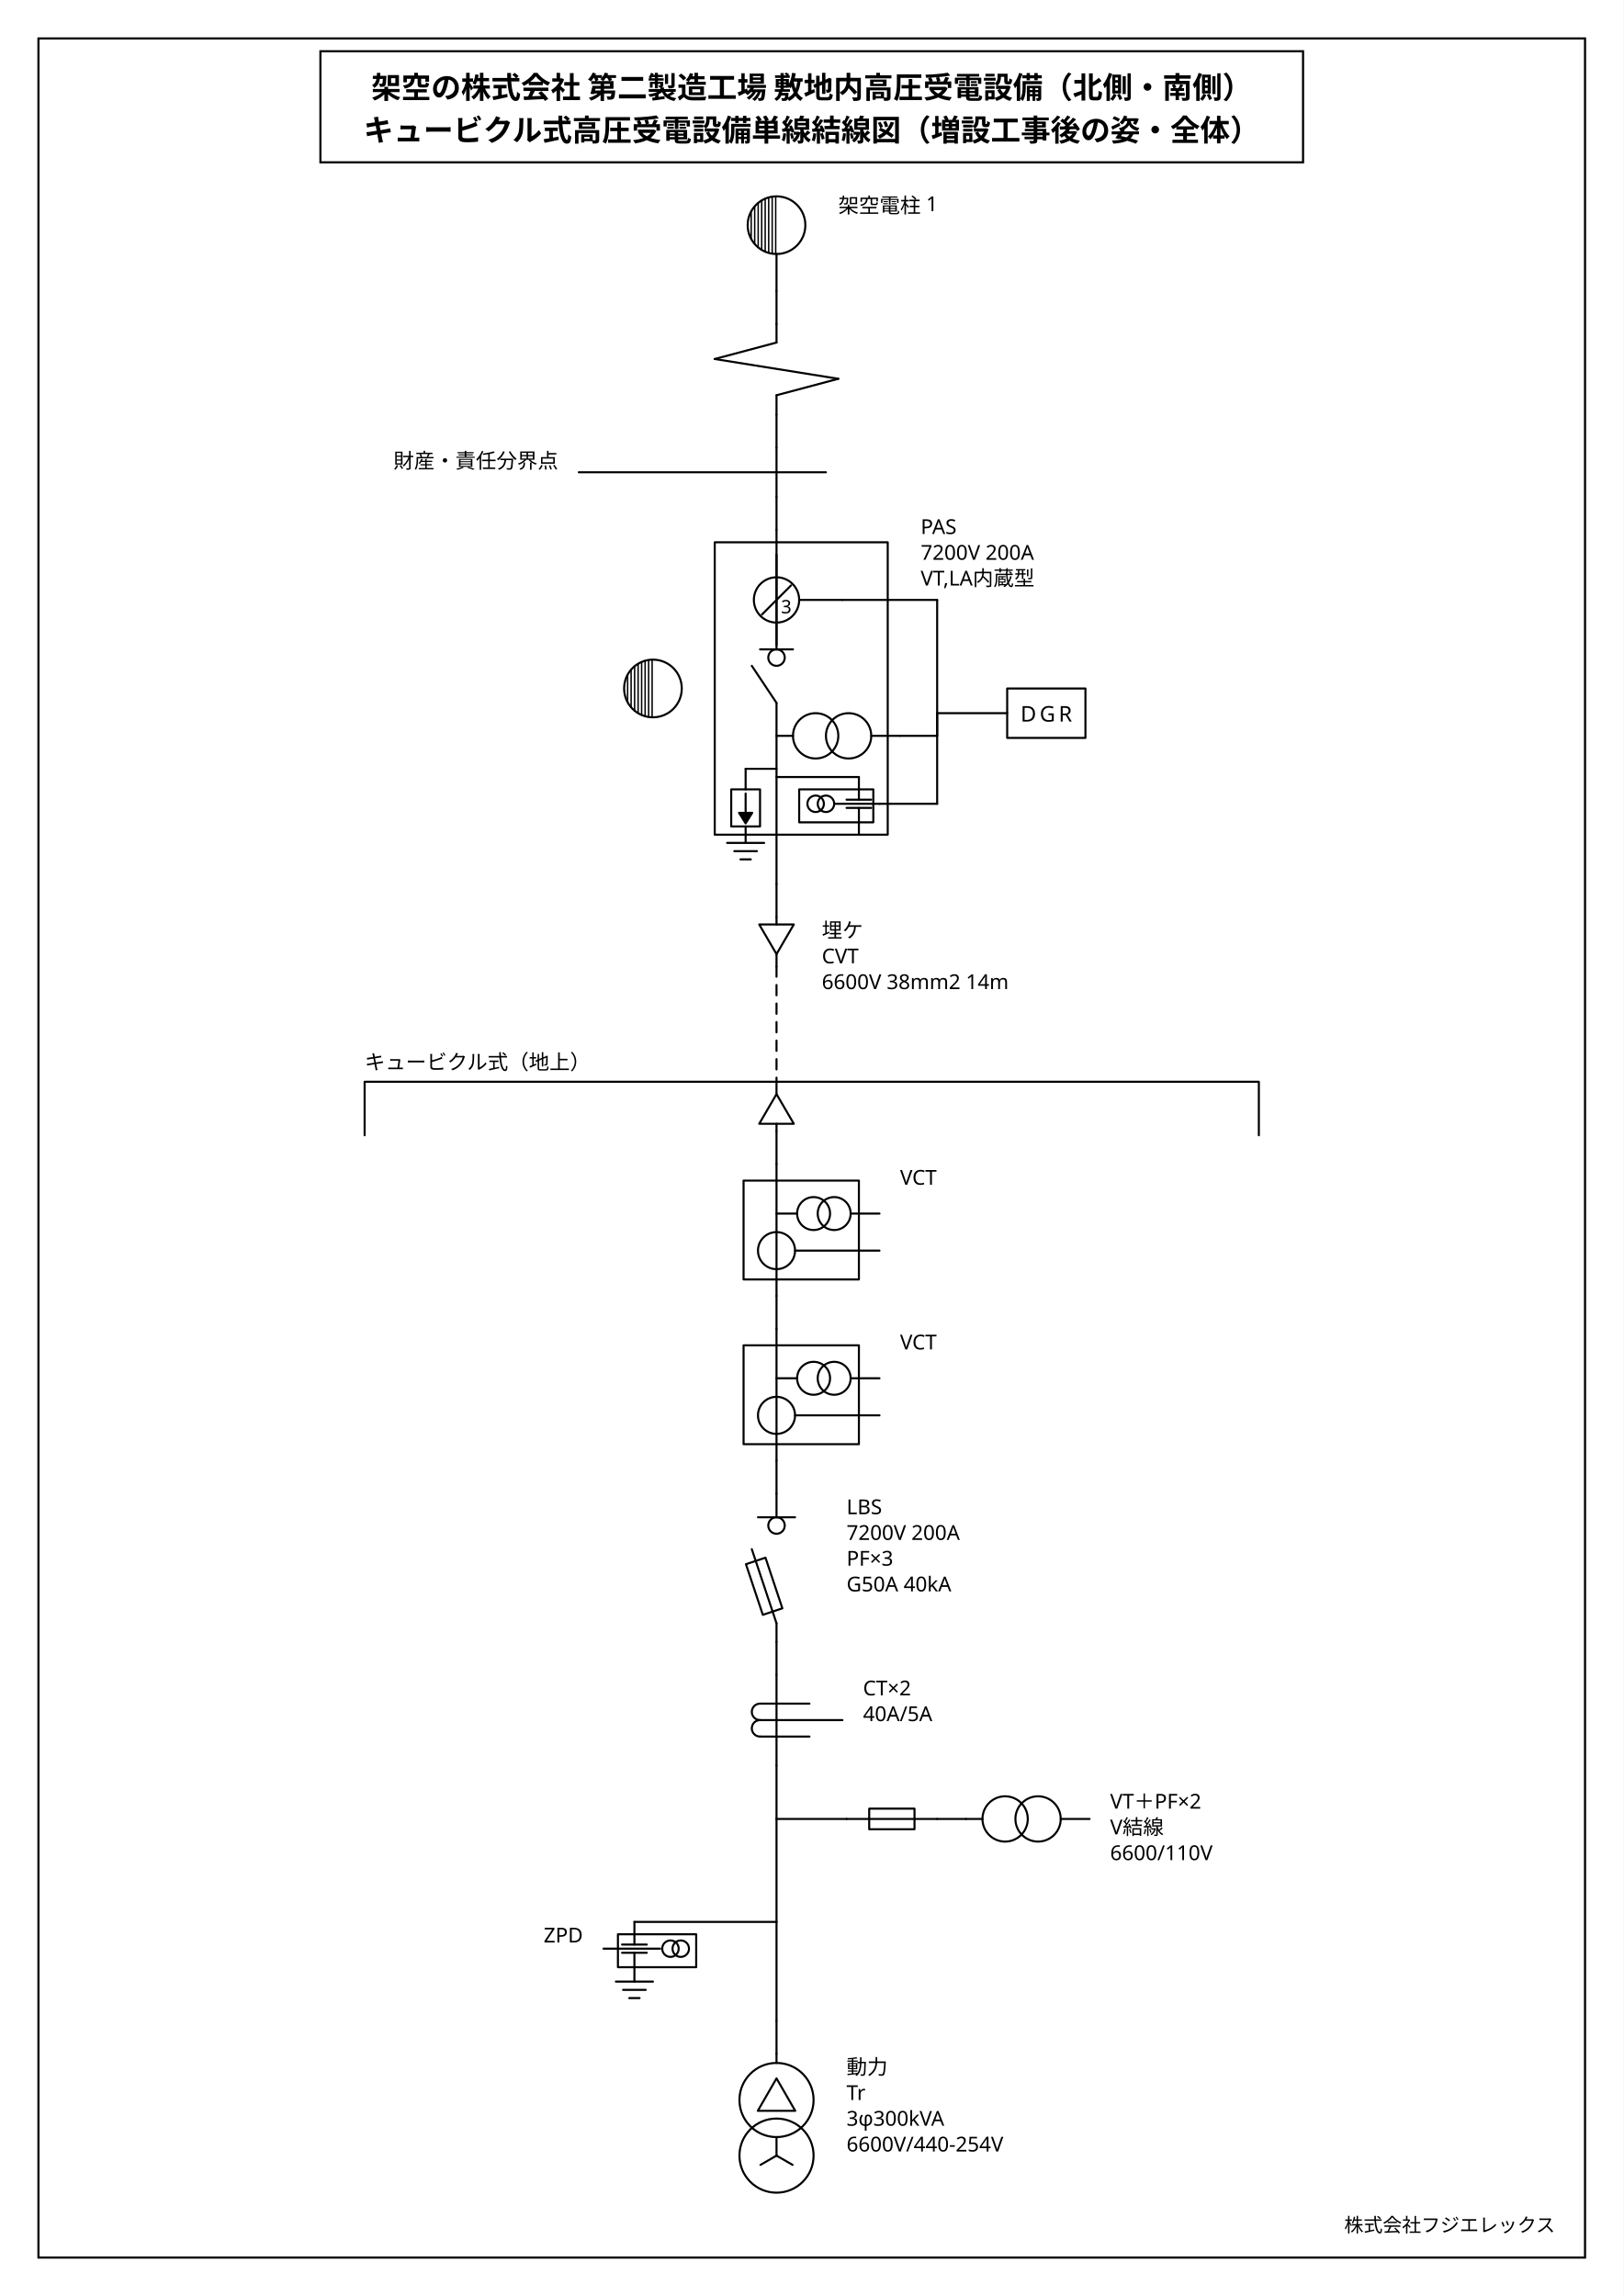
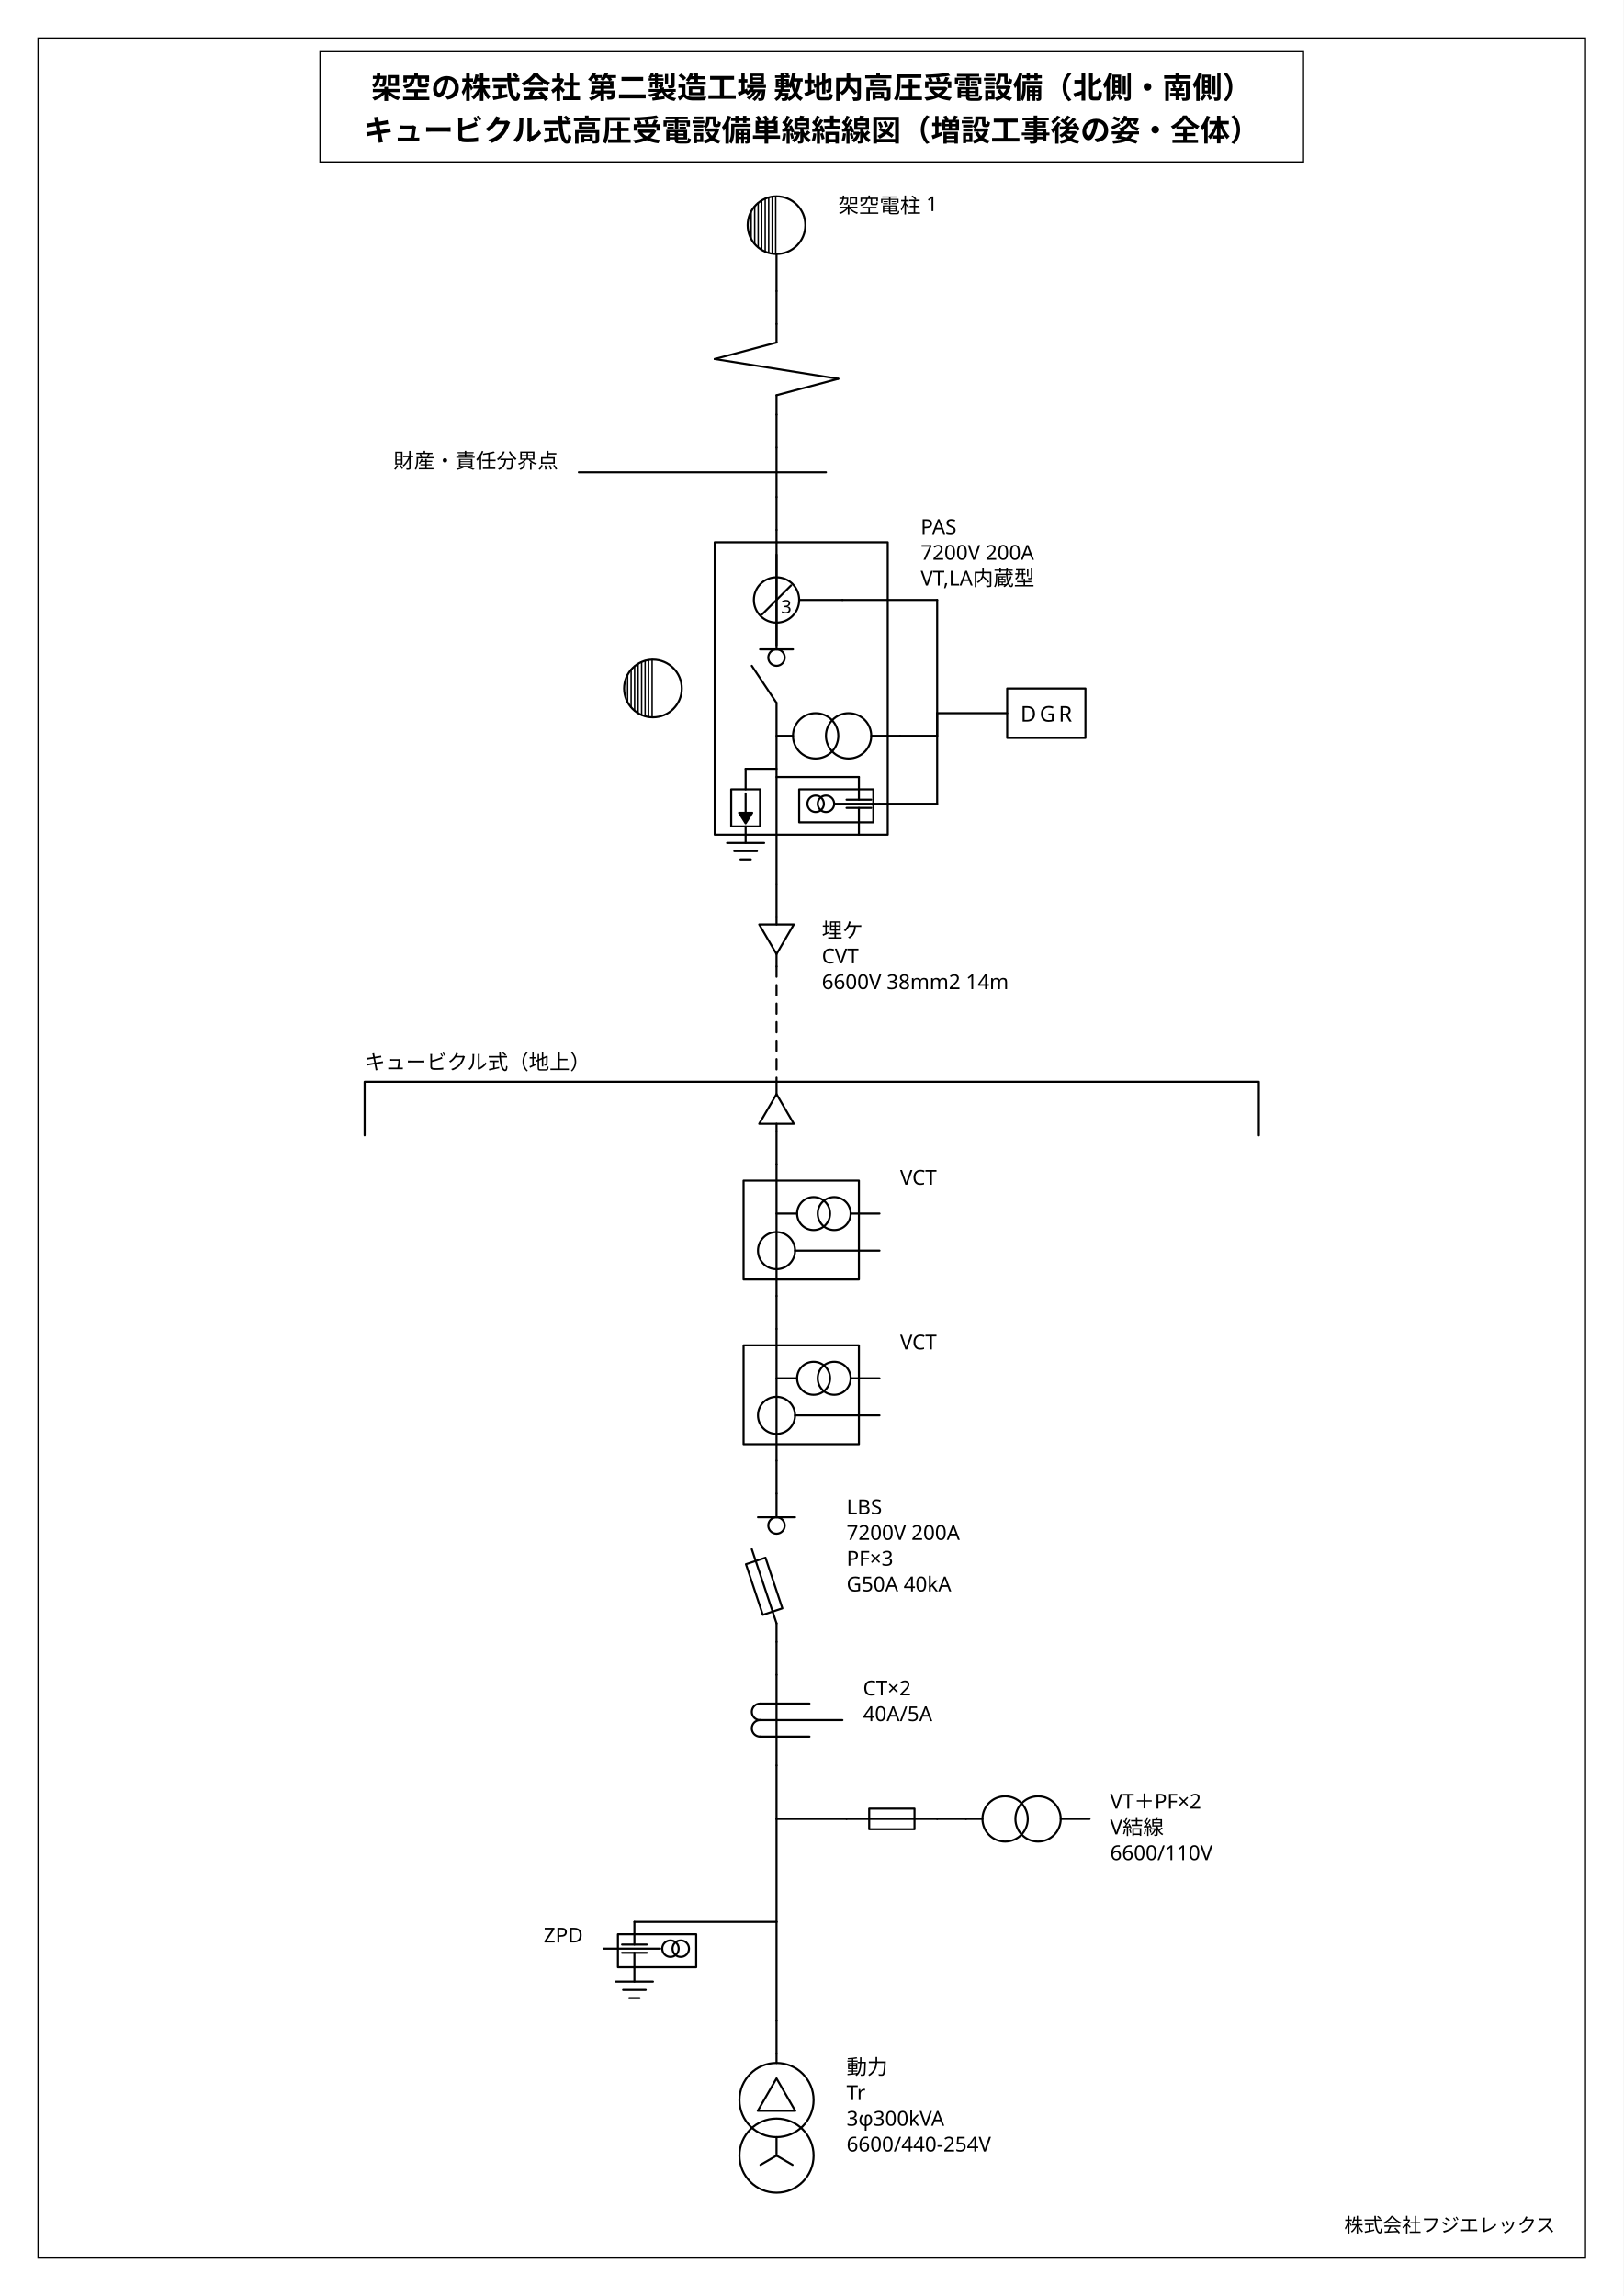
<svg xmlns="http://www.w3.org/2000/svg" viewBox="0 0 760 1075" width="760" height="1075">
  <rect x="0" y="0" width="760" height="1075" fill="#fff" />
  <g stroke="#000" fill="none">
    <rect x="18" y="18" width="724" height="1039" stroke-width="1" />
    <rect x="150" y="24" width="460" height="52" stroke-width="1" />
  </g>
  <text x="380" y="46" font-size="14" font-weight="700" text-anchor="middle" font-family="IPAGothic, 'IPAゴシック', 'Noto Sans JP', 'Hiragino Kaku Gothic ProN', 'Yu Gothic', sans-serif" fill="#000">架空の株式会社 第二製造工場 敷地内高圧受電設備（北側・南側）</text>
  <text x="380" y="66" font-size="14" font-weight="700" text-anchor="middle" font-family="IPAGothic, 'IPAゴシック', 'Noto Sans JP', 'Hiragino Kaku Gothic ProN', 'Yu Gothic', sans-serif" fill="#000">キュービクル式高圧受電設備単線結線図（増設工事後の姿・全体）</text>
  <text x="728" y="1045" font-size="9" text-anchor="end" font-family="IPAGothic, 'IPAゴシック', 'Noto Sans JP', 'Hiragino Kaku Gothic ProN', 'Yu Gothic', sans-serif" fill="#000">株式会社フジエレックス</text>
  <g transform="translate(363.51 90) scale(0.9641)">
    <g stroke="#000" fill="none" stroke-linecap="round" stroke-linejoin="round" color="#000">
      <path d="M -200 432 L 234.2 432 M -200 432 L -200 458 M 234.2 432 L 234.2 458" fill="none" stroke-width="1" />
      <text x="-200" y="426" font-size="10" font-family="IPAGothic, 'IPAゴシック', 'Noto Sans JP', 'Hiragino Kaku Gothic ProN', 'Yu Gothic', sans-serif" fill="currentColor" stroke="none">キュービクル式（地上）</text>
      <line x1="0" y1="48" x2="0" y2="64" stroke-width="1" />
      <line x1="0" y1="108" x2="0" y2="124" stroke-width="1" />
      <line x1="0" y1="148" x2="0" y2="164" stroke-width="1" />
      <line x1="0" y1="280" x2="-15" y2="280" stroke-width="1" />
      <line x1="0" y1="284" x2="40" y2="284" stroke-width="1" />
      <line x1="32" y1="198" x2="78" y2="198" stroke-width="1" />
      <line x1="78" y1="198" x2="78" y2="253" stroke-width="1" />
      <line x1="60" y1="264" x2="78" y2="264" stroke-width="1" />
      <line x1="78" y1="264" x2="78" y2="253" stroke-width="1" />
      <line x1="50" y1="297" x2="78" y2="297" stroke-width="1" />
      <line x1="78" y1="297" x2="78" y2="253" stroke-width="1" />
      <line x1="78" y1="253" x2="112" y2="253" stroke-width="1" />
      <line x1="0" y1="336" x2="0" y2="352" stroke-width="1" />
      <line x1="0" y1="376" x2="0" y2="432" stroke-width="1" stroke-dasharray="5 4" />
      <line x1="0" y1="456" x2="0" y2="472" stroke-width="1" />
      <line x1="0" y1="536" x2="0" y2="552" stroke-width="1" />
      <line x1="0" y1="616" x2="0" y2="632" stroke-width="1" />
      <line x1="0" y1="704" x2="0" y2="720" stroke-width="1" />
      <line x1="0" y1="764" x2="0" y2="790" stroke-width="1" />
      <line x1="0" y1="790" x2="34" y2="790" stroke-width="1" />
      <line x1="78" y1="790" x2="92" y2="790" stroke-width="1" />
      <line x1="0" y1="790" x2="0" y2="840" stroke-width="1" />
      <line x1="0" y1="840" x2="-69" y2="840" stroke-width="1" />
      <line x1="0" y1="840" x2="0" y2="888" stroke-width="1" />
      <line x1="0" y1="888" x2="0" y2="904" stroke-width="1" />
      <g transform="translate(-16 0)">
        <circle cx="16" cy="16" r="14" fill="none" stroke-width="1" />
        <line x1="3.7" y1="9.313" x2="3.7" y2="22.687" stroke-width="0.7" />
        <line x1="5.4" y1="6.855" x2="5.4" y2="25.145" stroke-width="0.7" />
        <line x1="7.1" y1="5.193" x2="7.1" y2="26.807" stroke-width="0.7" />
        <line x1="8.8" y1="3.993" x2="8.8" y2="28.007" stroke-width="0.7" />
        <line x1="10.5" y1="3.126" x2="10.5" y2="28.874" stroke-width="0.7" />
        <line x1="12.2" y1="2.526" x2="12.2" y2="29.474" stroke-width="0.7" />
        <line x1="13.9" y1="2.158" x2="13.9" y2="29.842" stroke-width="0.7" />
        <line x1="15.6" y1="2.006" x2="15.6" y2="29.994" stroke-width="0.7" />
        <line x1="16" y1="30" x2="16" y2="48" stroke-width="1" />
      </g>
      <text x="30" y="10" font-size="10" text-anchor="start" font-family="IPAGothic, 'IPAゴシック', 'Noto Sans JP', 'Hiragino Kaku Gothic ProN', 'Yu Gothic', sans-serif" fill="currentColor" stroke="none">
        <tspan x="30" dy="0">架空電柱 1</tspan>
      </text>
      <g transform="translate(-30 64)">
        <line x1="30" y1="0" x2="30" y2="9" stroke-width="1" />
        <line x1="30" y1="9" x2="0" y2="17" stroke-width="1" />
        <line x1="0" y1="17" x2="60" y2="26.6" stroke-width="1" />
        <line x1="60" y1="26.6" x2="30" y2="34.6" stroke-width="1" />
        <line x1="30" y1="34.6" x2="30" y2="44" stroke-width="1" />
      </g>
      <g transform="translate(-96 124)">
        <line x1="96" y1="0" x2="96" y2="24" stroke-width="1" />
        <line x1="0" y1="12" x2="120" y2="12" stroke-width="1" />
      </g>
      <text x="-106" y="134" font-size="10" text-anchor="end" font-family="IPAGothic, 'IPAゴシック', 'Noto Sans JP', 'Hiragino Kaku Gothic ProN', 'Yu Gothic', sans-serif" fill="currentColor" stroke="none">
        <tspan x="-106" dy="0">財産・責任分界点</tspan>
      </text>
      <g transform="translate(-36 164)">
        <line x1="36" y1="0" x2="36" y2="6" stroke-width="1" />
        <rect x="6" y="6" width="84" height="142" fill="none" stroke-width="1" />
        <line x1="36" y1="6" x2="36" y2="58" stroke-width="1" />
        <line x1="28" y1="58" x2="44" y2="58" stroke-width="1" />
        <circle cx="36" cy="62" r="4" fill="none" stroke-width="1" />
        <line x1="36" y1="84" x2="24" y2="66" stroke-width="1" />
        <line x1="36" y1="84" x2="36" y2="172" stroke-width="1" />
      </g>
      <text x="70" y="166" font-size="10" text-anchor="start" font-family="IPAGothic, 'IPAゴシック', 'Noto Sans JP', 'Hiragino Kaku Gothic ProN', 'Yu Gothic', sans-serif" fill="currentColor" stroke="none">
        <tspan x="70" dy="0">PAS</tspan>
        <tspan x="70" dy="12.5">7200V 200A</tspan>
        <tspan x="70" dy="12.5">VT,LA内蔵型</tspan>
      </text>
      <g transform="translate(-76 225)">
        <circle cx="16" cy="16" r="14" fill="none" stroke-width="1" />
        <line x1="3.7" y1="9.313" x2="3.7" y2="22.687" stroke-width="0.7" />
        <line x1="5.4" y1="6.855" x2="5.4" y2="25.145" stroke-width="0.7" />
        <line x1="7.1" y1="5.193" x2="7.1" y2="26.807" stroke-width="0.7" />
        <line x1="8.8" y1="3.993" x2="8.8" y2="28.007" stroke-width="0.7" />
        <line x1="10.5" y1="3.126" x2="10.5" y2="28.874" stroke-width="0.7" />
        <line x1="12.2" y1="2.526" x2="12.2" y2="29.474" stroke-width="0.7" />
        <line x1="13.9" y1="2.158" x2="13.9" y2="29.842" stroke-width="0.7" />
        <line x1="15.6" y1="2.006" x2="15.6" y2="29.994" stroke-width="0.7" />
      </g>
      <g transform="translate(-20 176)">
        <line x1="20" y1="0" x2="20" y2="44" stroke-width="1" />
        <circle cx="20" cy="22" r="11" fill="none" stroke-width="1" />
        <line x1="12.929" y1="29.071" x2="27.071" y2="14.929" stroke-width="1" />
        <text x="24.75" y="25" font-size="9" text-anchor="middle" dominant-baseline="central" font-family="IPAGothic, 'IPAゴシック', 'Noto Sans JP', 'Hiragino Kaku Gothic ProN', 'Yu Gothic', sans-serif" fill="currentColor" stroke="none">3</text>
        <line x1="31" y1="22" x2="52" y2="22" stroke-width="1" />
      </g>
      <g transform="translate(0 249)">
        <line x1="0" y1="15" x2="8" y2="15" stroke-width="1" />
        <circle cx="19" cy="15" r="11" fill="none" stroke-width="1" />
        <circle cx="35" cy="15" r="11" fill="none" stroke-width="1" />
        <line x1="46" y1="15" x2="60" y2="15" stroke-width="1" />
      </g>
      <g transform="translate(-35 280)">
        <line x1="20" y1="0" x2="20" y2="10" stroke-width="1" />
        <rect x="13" y="10" width="14" height="18" fill="none" stroke-width="1" />
        <line x1="20" y1="12" x2="20" y2="23" stroke-width="1" />
        <polygon points="16.8,21.38 20,26.5 23.2,21.38" fill="currentColor" stroke-width="1" />
        <line x1="20" y1="28" x2="20" y2="36" stroke-width="1" />
        <line x1="11" y1="36" x2="29" y2="36" stroke-width="1" />
        <line x1="14.5" y1="40" x2="25.5" y2="40" stroke-width="1" />
        <line x1="17.5" y1="44" x2="22.5" y2="44" stroke-width="1" />
      </g>
      <g transform="translate(10 284)">
        <line x1="30" y1="0" x2="30" y2="11" stroke-width="1" />
        <rect x="1" y="6" width="36" height="16" fill="none" stroke-width="1" />
        <line x1="24" y1="11" x2="36" y2="11" stroke-width="1" />
        <line x1="24" y1="15" x2="36" y2="15" stroke-width="1" />
        <line x1="30" y1="15" x2="30" y2="28" stroke-width="1" />
        <line x1="18" y1="13" x2="40" y2="13" stroke-width="1" />
        <circle cx="9" cy="13" r="4" fill="none" stroke-width="1" />
        <circle cx="14" cy="13" r="4" fill="none" stroke-width="1" />
      </g>
      <g transform="translate(112 241)">
        <rect x="0" y="0" width="38" height="24" fill="none" stroke-width="1" />
        <text x="19" y="12" font-size="10.5" text-anchor="middle" dominant-baseline="central" font-family="IPAGothic, 'IPAゴシック', 'Noto Sans JP', 'Hiragino Kaku Gothic ProN', 'Yu Gothic', sans-serif" letter-spacing="1.6" fill="currentColor" stroke="none">DGR</text>
      </g>
      <g transform="translate(-12 352)">
        <line x1="12" y1="0" x2="12" y2="3.6" stroke-width="1" />
        <polygon points="3.6,3.6 20.4,3.6 12,18" fill="none" stroke-width="1" />
        <line x1="12" y1="18" x2="12" y2="24" stroke-width="1" />
      </g>
      <text x="22" y="362" font-size="10" text-anchor="start" font-family="IPAGothic, 'IPAゴシック', 'Noto Sans JP', 'Hiragino Kaku Gothic ProN', 'Yu Gothic', sans-serif" fill="currentColor" stroke="none">
        <tspan x="22" dy="0">埋ケ</tspan>
        <tspan x="22" dy="12.5">CVT</tspan>
        <tspan x="22" dy="12.5">6600V 38mm2 14m</tspan>
      </text>
      <g transform="translate(-12 432) rotate(180 12 12)">
        <line x1="12" y1="0" x2="12" y2="3.6" stroke-width="1" />
        <polygon points="3.6,3.6 20.4,3.6 12,18" fill="none" stroke-width="1" />
        <line x1="12" y1="18" x2="12" y2="24" stroke-width="1" />
      </g>
      <g transform="translate(-22 472)">
        <line x1="22" y1="0" x2="22" y2="64" stroke-width="1" />
        <rect x="6" y="8" width="56" height="48" fill="none" stroke-width="1" />
        <line x1="22" y1="24" x2="32" y2="24" stroke-width="1" />
        <circle cx="40" cy="24" r="8" fill="none" stroke-width="1" />
        <circle cx="50" cy="24" r="8" fill="none" stroke-width="1" />
        <line x1="58" y1="24" x2="72" y2="24" stroke-width="1" />
        <circle cx="22" cy="42" r="9" fill="none" stroke-width="1" />
        <line x1="31" y1="42" x2="72" y2="42" stroke-width="1" />
      </g>
      <text x="60" y="482" font-size="10" text-anchor="start" font-family="IPAGothic, 'IPAゴシック', 'Noto Sans JP', 'Hiragino Kaku Gothic ProN', 'Yu Gothic', sans-serif" fill="currentColor" stroke="none">
        <tspan x="60" dy="0">VCT</tspan>
      </text>
      <g transform="translate(-22 552)">
        <line x1="22" y1="0" x2="22" y2="64" stroke-width="1" />
        <rect x="6" y="8" width="56" height="48" fill="none" stroke-width="1" />
        <line x1="22" y1="24" x2="32" y2="24" stroke-width="1" />
        <circle cx="40" cy="24" r="8" fill="none" stroke-width="1" />
        <circle cx="50" cy="24" r="8" fill="none" stroke-width="1" />
        <line x1="58" y1="24" x2="72" y2="24" stroke-width="1" />
        <circle cx="22" cy="42" r="9" fill="none" stroke-width="1" />
        <line x1="31" y1="42" x2="72" y2="42" stroke-width="1" />
      </g>
      <text x="60" y="562" font-size="10" text-anchor="start" font-family="IPAGothic, 'IPAゴシック', 'Noto Sans JP', 'Hiragino Kaku Gothic ProN', 'Yu Gothic', sans-serif" fill="currentColor" stroke="none">
        <tspan x="60" dy="0">VCT</tspan>
      </text>
      <g transform="translate(-24 632)">
        <line x1="24" y1="0" x2="24" y2="11.5" stroke-width="1" />
        <line x1="15" y1="11.5" x2="33" y2="11.5" stroke-width="1" />
        <circle cx="24" cy="15.5" r="4" fill="none" stroke-width="1" />
        <line x1="24" y1="63" x2="12" y2="27" stroke-width="1" />
        <polygon points="26.843,55.719 18.643,31.119 9.157,34.281 17.357,58.881" fill="none" stroke-width="1" />
        <line x1="24" y1="63" x2="24" y2="72" stroke-width="1" />
      </g>
      <text x="34" y="642" font-size="10" text-anchor="start" font-family="IPAGothic, 'IPAゴシック', 'Noto Sans JP', 'Hiragino Kaku Gothic ProN', 'Yu Gothic', sans-serif" fill="currentColor" stroke="none">
        <tspan x="34" dy="0">LBS</tspan>
        <tspan x="34" dy="12.5">7200V 200A</tspan>
        <tspan x="34" dy="12.5">PF×3</tspan>
        <tspan x="34" dy="12.5">G50A 40kA</tspan>
      </text>
      <g transform="translate(-24 720)">
        <line x1="24" y1="0" x2="24" y2="44" stroke-width="1" />
        <line x1="16" y1="14" x2="40" y2="14" stroke-width="1" />
        <line x1="16" y1="30" x2="40" y2="30" stroke-width="1" />
        <line x1="16" y1="22" x2="56" y2="22" stroke-width="1" />
        <path d="M 16 14 A 4 4 0 0 0 16 22" fill="none" stroke-width="1" />
        <path d="M 16 22 A 4 4 0 0 0 16 30" fill="none" stroke-width="1" />
      </g>
      <text x="42" y="730" font-size="10" text-anchor="start" font-family="IPAGothic, 'IPAゴシック', 'Noto Sans JP', 'Hiragino Kaku Gothic ProN', 'Yu Gothic', sans-serif" fill="currentColor" stroke="none">
        <tspan x="42" dy="0">CT×2</tspan>
        <tspan x="42" dy="12.5">40A/5A</tspan>
      </text>
      <g transform="translate(36 768) rotate(-90 20 22)">
        <line x1="20" y1="0" x2="20" y2="44" stroke-width="1" />
        <rect x="15" y="11" width="10" height="22" fill="none" stroke-width="1" />
      </g>
      <g transform="translate(92 775)">
        <line x1="0" y1="15" x2="8" y2="15" stroke-width="1" />
        <circle cx="19" cy="15" r="11" fill="none" stroke-width="1" />
        <circle cx="35" cy="15" r="11" fill="none" stroke-width="1" />
        <line x1="46" y1="15" x2="60" y2="15" stroke-width="1" />
      </g>
      <text x="162" y="785" font-size="10" text-anchor="start" font-family="IPAGothic, 'IPAゴシック', 'Noto Sans JP', 'Hiragino Kaku Gothic ProN', 'Yu Gothic', sans-serif" fill="currentColor" stroke="none">
        <tspan x="162" dy="0">VT＋PF×2</tspan>
        <tspan x="162" dy="12.5">V結線</tspan>
        <tspan x="162" dy="12.5">6600/110V</tspan>
      </text>
      <g transform="translate(-84 840)">
        <line x1="15" y1="0" x2="15" y2="11" stroke-width="1" />
        <rect x="7" y="6" width="38" height="16" fill="none" stroke-width="1" />
        <line x1="9" y1="11" x2="21" y2="11" stroke-width="1" />
        <line x1="9" y1="15" x2="21" y2="15" stroke-width="1" />
        <line x1="15" y1="15" x2="15" y2="29" stroke-width="1" />
        <line x1="6" y1="29" x2="24" y2="29" stroke-width="1" />
        <line x1="9.5" y1="33" x2="20.5" y2="33" stroke-width="1" />
        <line x1="12.5" y1="37" x2="17.5" y2="37" stroke-width="1" />
        <line x1="0" y1="13" x2="27.5" y2="13" stroke-width="1" />
        <circle cx="32.5" cy="13" r="4" fill="none" stroke-width="1" />
        <circle cx="37.5" cy="13" r="4" fill="none" stroke-width="1" />
      </g>
      <text x="-94" y="850" font-size="10" text-anchor="end" font-family="IPAGothic, 'IPAゴシック', 'Noto Sans JP', 'Hiragino Kaku Gothic ProN', 'Yu Gothic', sans-serif" fill="currentColor" stroke="none">
        <tspan x="-94" dy="0">ZPD</tspan>
      </text>
      <g transform="translate(-24 904)">
        <line x1="24" y1="0" x2="24" y2="4.5" stroke-width="1" />
        <circle cx="24" cy="22.5" r="18" fill="none" stroke-width="1" />
        <circle cx="24" cy="49.5" r="18" fill="none" stroke-width="1" />
        <polygon points="24,12 33.093,27.75 14.907,27.75" fill="none" stroke-width="1" />
        <line x1="24" y1="49.5" x2="24" y2="40.5" stroke-width="1" />
        <line x1="24" y1="49.5" x2="31.794" y2="54" stroke-width="1" />
        <line x1="24" y1="49.5" x2="16.206" y2="54" stroke-width="1" />
      </g>
      <text x="34" y="914" font-size="10" text-anchor="start" font-family="IPAGothic, 'IPAゴシック', 'Noto Sans JP', 'Hiragino Kaku Gothic ProN', 'Yu Gothic', sans-serif" fill="currentColor" stroke="none">
        <tspan x="34" dy="0">動力</tspan>
        <tspan x="34" dy="12.5">Tr</tspan>
        <tspan x="34" dy="12.5">3φ300kVA</tspan>
-         <tspan x="34" dy="12.5">6600V/440-254V</tspan>
+         <tspan x="34" dy="12.5">6600/440-254V</tspan>
      </text>
    </g>
  </g>
</svg>
